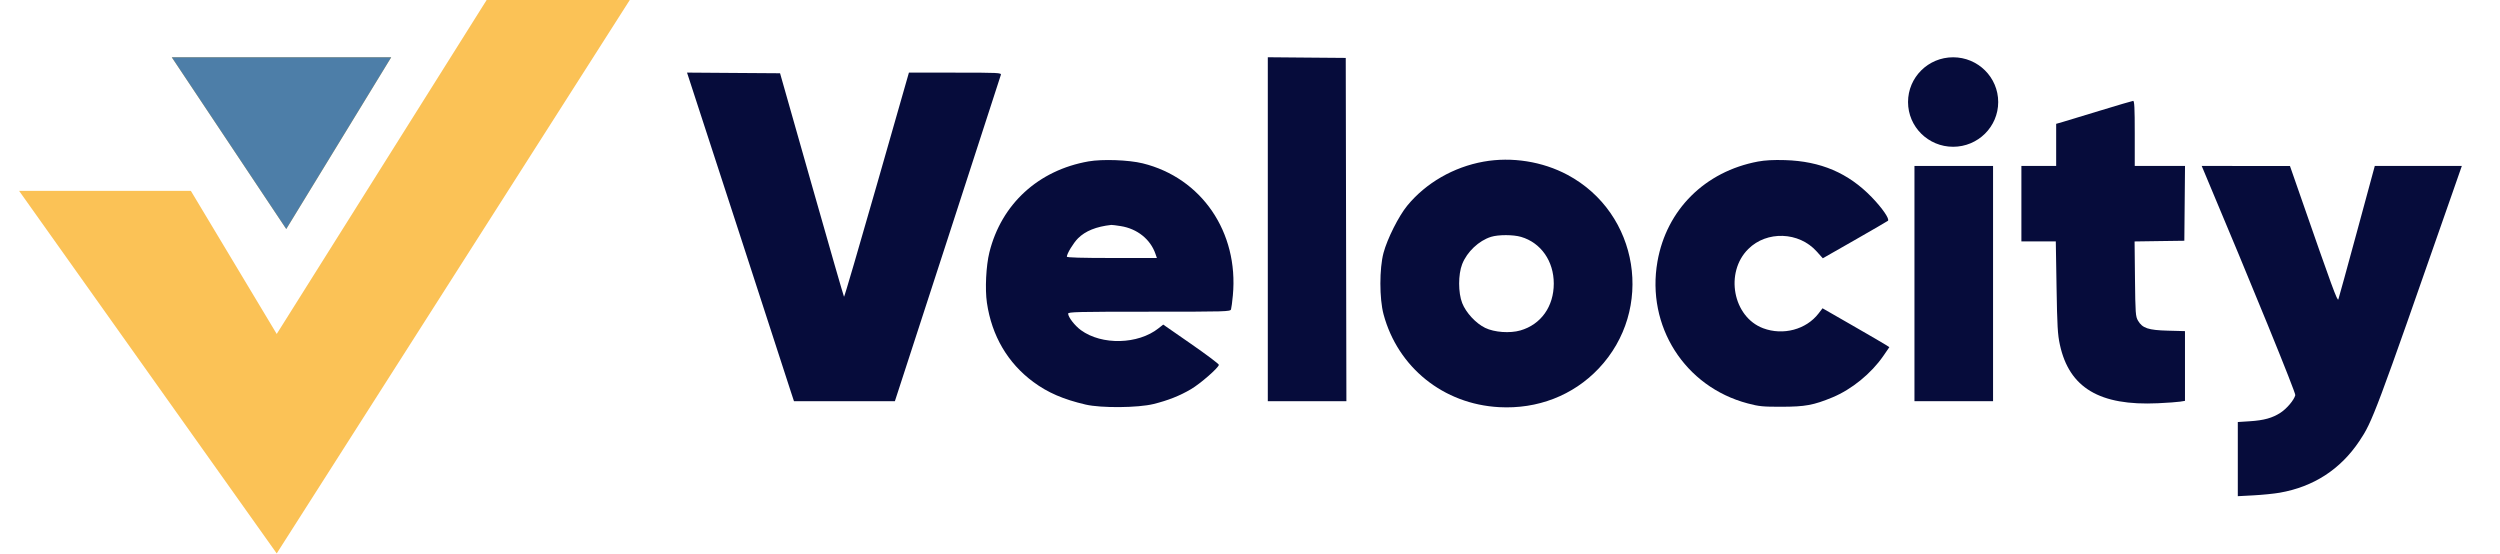
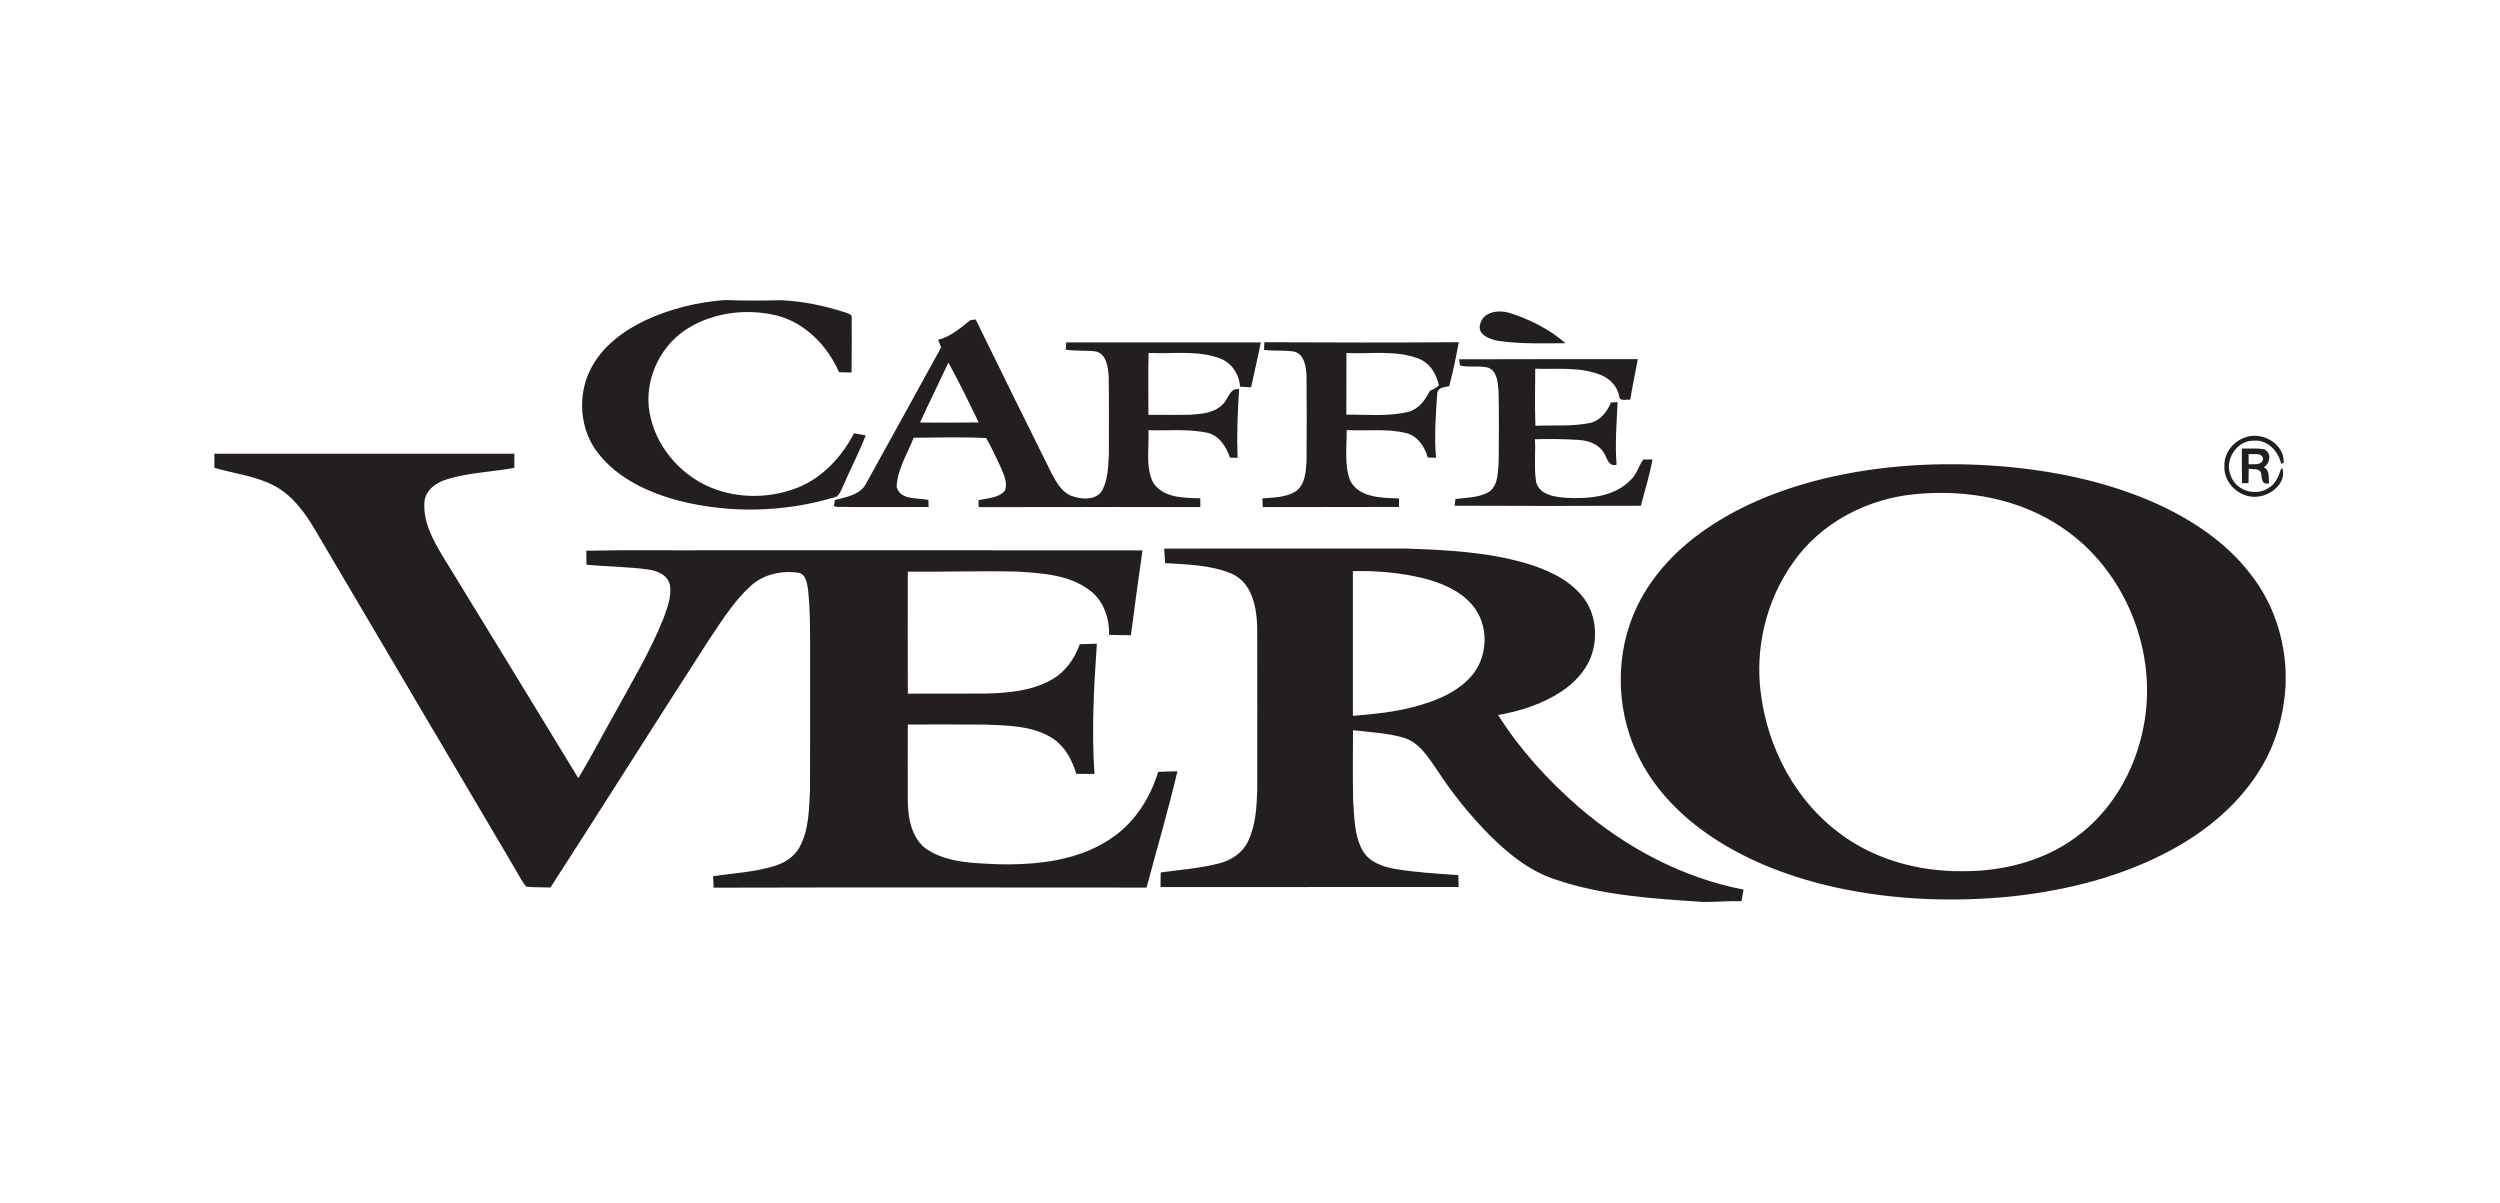
- <svg xmlns="http://www.w3.org/2000/svg" width="131" height="29" viewBox="0 0 131 29" fill="none">
-   <path d="M20.5 3H9L15 12L20.5 3Z" fill="#FBC256" />
-   <path d="M10 10H1L14.5 29L33 0H25.5L14.5 17.5L10 10Z" fill="#FBC256" />
-   <path d="M20.5 3H9L15 12L20.5 3Z" fill="#4D7EA8" />
-   <path d="M104.706 5.347C104.706 6.642 103.648 7.691 102.343 7.691C101.038 7.691 99.981 6.642 99.981 5.347C99.981 4.052 101.038 3.002 102.343 3.002C103.648 3.002 104.706 4.052 104.706 5.347Z" fill="#060C3B" />
-   <path d="M100.318 14.859V21.022H102.377H104.436V14.859V8.696H102.377H100.318V14.859Z" fill="#060C3B" />
-   <path d="M110.072 5.788C109.181 6.061 108.293 6.33 108.098 6.387L107.743 6.489V7.593V8.696H106.832H105.921V10.672V12.649H106.822H107.724L107.763 15.043C107.796 17.082 107.822 17.531 107.937 18.06C108.425 20.32 110.021 21.273 113.076 21.13C113.577 21.107 114.101 21.069 114.24 21.046L114.493 21.005V19.178V17.351L113.599 17.327C112.569 17.3 112.262 17.197 112.031 16.802C111.904 16.584 111.893 16.433 111.873 14.61L111.852 12.652L113.155 12.633L114.459 12.615L114.477 10.656L114.495 8.696H113.178H111.861V6.988C111.861 5.662 111.842 5.281 111.776 5.286C111.73 5.29 110.963 5.516 110.072 5.788Z" fill="#060C3B" />
-   <path d="M115.475 8.947C117.992 14.92 120.304 20.587 120.274 20.707C120.21 20.959 119.836 21.405 119.506 21.622C119.08 21.902 118.63 22.027 117.885 22.074L117.261 22.114V24.057V26L118.088 25.956C118.542 25.932 119.158 25.87 119.456 25.818C121.23 25.508 122.636 24.598 123.629 23.115C124.32 22.083 124.444 21.753 128.503 10.12L129 8.696H126.719H124.439L123.509 12.126C122.997 14.012 122.557 15.614 122.53 15.686C122.483 15.812 122.21 15.069 120.513 10.187L119.994 8.698L117.682 8.697L115.369 8.696L115.475 8.947Z" fill="#060C3B" />
-   <path d="M92.118 8.465C89.341 8.986 87.328 10.987 86.851 13.703C86.257 17.086 88.277 20.264 91.577 21.138C92.181 21.298 92.369 21.316 93.366 21.314C94.591 21.312 95.031 21.231 96.019 20.823C97.027 20.406 98.05 19.573 98.685 18.653L99.002 18.192L98.848 18.091C98.764 18.035 97.976 17.576 97.098 17.071L95.501 16.154L95.292 16.426C94.644 17.269 93.435 17.592 92.389 17.2C90.806 16.607 90.369 14.281 91.609 13.048C92.58 12.081 94.263 12.14 95.191 13.173L95.515 13.534L97.191 12.578C98.113 12.051 98.894 11.598 98.927 11.57C99.029 11.482 98.635 10.908 98.079 10.333C96.851 9.064 95.406 8.447 93.534 8.39C92.933 8.372 92.487 8.396 92.118 8.465Z" fill="#060C3B" />
-   <path fill-rule="evenodd" clip-rule="evenodd" d="M77.741 8.47C76.169 8.751 74.716 9.588 73.742 10.774C73.291 11.323 72.694 12.511 72.496 13.251C72.277 14.075 72.278 15.646 72.497 16.467C73.245 19.254 75.636 21.177 78.555 21.335C80.568 21.445 82.43 20.723 83.767 19.314C86.7 16.223 85.89 11.171 82.141 9.164C80.826 8.46 79.215 8.206 77.741 8.47ZM81.418 14.859C81.418 13.68 80.745 12.719 79.705 12.413C79.296 12.292 78.516 12.291 78.133 12.41C77.492 12.609 76.871 13.195 76.618 13.841C76.406 14.382 76.406 15.337 76.619 15.881C76.817 16.385 77.334 16.943 77.821 17.18C78.304 17.415 79.119 17.474 79.669 17.315C80.748 17.003 81.418 16.061 81.418 14.859Z" fill="#060C3B" />
-   <path d="M66.433 12.011V21.022H68.492H70.551L70.534 12.029L70.517 3.035L68.475 3.018L66.433 3V12.011Z" fill="#060C3B" />
-   <path fill-rule="evenodd" clip-rule="evenodd" d="M57.039 8.457C54.409 8.919 52.475 10.692 51.845 13.218C51.669 13.926 51.609 15.148 51.715 15.868C51.97 17.6 52.805 19.023 54.148 20.016C54.907 20.576 55.723 20.929 56.89 21.2C57.701 21.389 59.633 21.372 60.448 21.17C61.207 20.982 61.822 20.738 62.409 20.392C62.904 20.101 63.868 19.257 63.868 19.116C63.868 19.07 63.212 18.576 62.41 18.02L60.952 17.008L60.706 17.203C59.634 18.053 57.736 18.099 56.64 17.3C56.32 17.067 55.971 16.616 55.971 16.435C55.971 16.345 56.461 16.333 60.219 16.333C64.289 16.333 64.468 16.328 64.506 16.209C64.528 16.141 64.571 15.812 64.602 15.477C64.91 12.166 62.965 9.319 59.876 8.559C59.148 8.379 57.763 8.33 57.039 8.457ZM60.546 13.302C60.282 12.538 59.594 11.987 58.729 11.848C58.493 11.81 58.269 11.782 58.232 11.786C57.448 11.871 56.872 12.103 56.487 12.489C56.245 12.732 55.903 13.294 55.903 13.45C55.903 13.496 56.684 13.519 58.262 13.519H60.621L60.546 13.302Z" fill="#060C3B" />
-   <path d="M36 3.804C36.126 4.182 37.538 8.51 38.86 12.582C40.181 16.653 41.339 20.218 41.433 20.503L41.604 21.022L44.248 21.022L46.892 21.022L49.653 12.531C51.172 7.861 52.428 3.988 52.445 3.923C52.475 3.813 52.328 3.806 50.052 3.806H47.627L45.943 9.695C45.017 12.934 44.245 15.57 44.227 15.552C44.209 15.535 43.447 12.892 42.535 9.68L40.875 3.839L38.437 3.822L36 3.804Z" fill="#060C3B" />
+ <svg xmlns="http://www.w3.org/2000/svg" viewBox="18.085 -6.111 359.021 172.62">
+   <path fill="#231f20" fill-rule="evenodd" d="M110.822 39.863c3.554-1.647 7.425-2.591 11.325-2.885 2.703.1 5.41.087 8.113.026 3.131.134 6.225.797 9.203 1.748.39.167 1.089.268.933.87.012 2.585.015 5.176-.019 7.761-.594-.014-1.193-.02-1.788-.034-1.685-3.81-4.871-7.131-9.006-8.162-4.168-.997-8.793-.475-12.504 1.728-3.885 2.276-6.231 6.856-5.833 11.342.494 4.761 3.688 9.033 7.916 11.182 4.142 2.096 9.191 2.169 13.485.475 3.584-1.433 6.321-4.432 8.087-7.8.558.1 1.116.201 1.678.301-.967 2.491-2.213 4.854-3.269 7.305-.324.656-.547 1.553-1.42 1.64-7.154 2.116-14.896 2.264-22.131.442-4.379-1.171-8.797-3.187-11.634-6.856-2.647-3.388-2.989-8.296-1.037-12.092 1.651-3.221 4.689-5.477 7.901-6.991Zm119.828.556c.454-1.801 2.688-2.062 4.194-1.6 2.916.924 5.752 2.33 8.058 4.359-3.198.013-6.433.134-9.604-.335-1.186-.194-3.123-.85-2.648-2.424Zm-77.843 2.27c1.815-.462 3.216-1.701 4.64-2.826.19-.02.565-.066.756-.093 3.554 7.278 7.146 14.536 10.745 21.787.766 1.487 1.654 3.228 3.417 3.676 1.364.435 3.324.435 4.064-1.031.762-1.533.799-3.301.896-4.975-.004-3.783.045-7.572-.026-11.356-.116-1.305-.302-3.14-1.841-3.508-1.432-.188-2.885-.034-4.313-.261.015-.255.044-.777.06-1.038 9.313 0 18.624.013 27.938 0-.406 2.156-.945 4.292-1.383 6.441-.532-.02-1.06-.047-1.588-.08-.119-1.835-1.294-3.556-3.068-4.131-3.234-1.139-6.722-.543-10.075-.723-.067 2.966-.023 5.932-.023 8.891 2.008-.006 4.015.041 6.023-.02 1.588-.107 3.362-.221 4.566-1.406.897-.723.974-2.437 2.436-2.27-.216 3.288-.339 6.582-.223 9.876-.272-.006-.818-.026-1.09-.033-.539-1.634-1.614-3.274-3.424-3.609-2.725-.536-5.525-.241-8.281-.328.131 2.504-.479 5.236.692 7.566 1.462 2.169 4.41 2.149 6.748 2.216.004.415.008.837.012 1.252-10.612.007-21.22-.02-31.831.014-.008-.255-.023-.757-.03-1.005 1.294-.288 2.867-.281 3.796-1.366.443-1.191-.212-2.403-.658-3.481-.666-1.366-1.264-2.766-2.038-4.071-3.461-.174-6.945-.074-10.411-.04-.896 2.303-2.331 4.512-2.442 7.037.468 1.955 3.03 1.566 4.558 1.888.008.254.026.763.034 1.018-4.436-.02-8.875.053-13.311-.027l-.294-.141c.041-.207.115-.629.156-.843 1.625-.429 3.621-.703 4.476-2.377 3.607-6.502 7.184-13.01 10.768-19.525-.107-.274-.323-.823-.431-1.098Zm1.477 3.268c-1.34 2.879-2.756 5.724-4.079 8.61 2.806.014 5.618.034 8.425-.013-1.391-2.893-2.8-5.779-4.346-8.597Zm45.375-2.92c9.303.047 18.61.06 27.916-.006-.379 2.122-.825 4.238-1.367 6.314-.633.16-1.499.14-1.715.91-.216 3.12-.454 6.254-.182 9.374-.398-.013-.792-.027-1.186-.04-.45-1.587-1.487-3.154-3.191-3.529-2.766-.656-5.64-.241-8.451-.415.023 2.417-.36 4.948.488 7.251 1.305 2.518 4.569 2.485 7.023 2.572-.004.408-.004.816-.004 1.218-6.518.04-13.039 0-19.558.02-.014-.308-.048-.93-.063-1.238 1.618-.141 3.373-.128 4.796-1.011 1.35-.978 1.455-2.799 1.548-4.326.033-4.104.041-8.215 0-12.313-.078-1.272-.287-2.953-1.681-3.422-1.454-.254-2.953-.067-4.418-.261.012-.274.034-.823.045-1.098Zm11.787 1.547c-.014 2.946.008 5.899-.014 8.852 2.948-.027 5.956.294 8.849-.389 1.528-.375 2.48-1.707 3.141-3.033.465-.201.93-.415 1.302-.777-.354-1.647-1.305-3.274-2.968-3.863-3.29-1.245-6.878-.623-10.31-.79Zm16.17.904c8.559-.04 17.115-.014 25.674-.02-.353 1.948-.781 3.877-1.085 5.825-.529-.094-1.525.308-1.584-.489-.261-1.473-1.399-2.611-2.77-3.113-2.96-1.152-6.195-.744-9.292-.851-.026 2.732-.067 5.464.022 8.189 2.636-.107 5.317.134 7.912-.415 1.458-.355 2.373-1.62 2.945-2.926.238-.007.71-.033.948-.047-.134 3-.39 5.999-.148 8.999-1.279.288-1.35-1.091-1.901-1.841-.758-1.185-2.205-1.641-3.536-1.734-2.093-.134-4.19-.148-6.283-.101.104 2.042-.156 4.105.168 6.133.472 1.868 2.676 2.163 4.29 2.277 3.239.181 6.983-.107 9.34-2.618.852-.784 1.089-1.975 1.755-2.873.331 0 .993-.006 1.324-.013-.383 2.263-1.116 4.433-1.662 6.649-8.92.033-17.84.04-26.756-.007.029-.241.093-.723.126-.957 1.651-.241 3.481-.168 4.934-1.105 1.272-1.051 1.134-2.873 1.275-4.359.016-3.334.064-6.682-.022-10.017-.119-1.205-.152-2.872-1.498-3.388-1.32-.341-2.718.02-4.042-.308-.033-.221-.1-.669-.134-.89Zm109.909 15.353c-.116-2.625 2.547-4.821 5.101-4.299 1.819.295 3.588 1.895 3.395 3.857-.086.02-.261.06-.346.08-.409-1.781-1.9-3.421-3.844-3.307-2.54-.114-4.418 2.852-3.351 5.129.777 2.082 3.592 2.905 5.407 1.653 1.008-.582 1.446-1.707 1.784-2.758l.197-.02c.562 1.955-1.42 3.669-3.208 3.977-2.562.562-5.269-1.681-5.135-4.312Zm2.506-2.538c1.063.034 2.145-.087 3.198.107 1.126.482.877 2.036-.045 2.605.926.362.647 1.513.762 2.283-1.167.268-1.004-.81-1.186-1.573-.323-.643-1.175-.389-1.736-.523-.019.69-.03 1.38-.041 2.069h-.923c-.041-1.66-.018-3.314-.029-4.968Zm.967.784c.004.368.01 1.111.014 1.479.726-.067 1.908.228 2.075-.783-.186-1.011-1.402-.569-2.089-.696ZM48.87 59.046c14.364.007 28.726.007 43.09 0-.004.677-.004 1.353-.011 2.029-3.183.596-6.474.67-9.589 1.614-1.566.442-3.224 1.567-3.325 3.348-.193 2.819 1.242 5.417 2.648 7.76 6.484 10.606 12.999 21.202 19.449 31.832 1.767-2.867 3.287-5.875 4.957-8.797 2.543-4.669 5.328-9.242 7.298-14.19.525-1.5 1.164-3.08.915-4.687-.275-1.48-1.841-2.109-3.175-2.29-2.923-.395-5.882-.402-8.816-.676-.011-.67-.022-1.346-.03-2.016 6.117-.12 12.237-.026 18.353-.06 20.509.007 41.019-.013 61.524.014-.565 4.057-1.152 8.115-1.666 12.179-1.044.007-2.089-.007-3.13-.047.059-2.41-.811-4.935-2.793-6.408-2.978-2.243-6.885-2.457-10.466-2.678-5.217-.114-10.433.054-15.65.013-.004 5.839-.022 11.678.007 17.516 3.741-.027 7.481.007 11.222-.013 3.123-.094 6.384-.348 9.184-1.862 2.074-1.064 3.521-3.053 4.291-5.222.814-.034 1.628-.054 2.446-.074-.428 6.22-.773 12.468-.342 18.703-.877-.007-1.747-.011-2.617-.015-.618-2.16-1.819-4.261-3.845-5.365-2.763-1.562-6.046-1.569-9.128-1.706-3.74-.034-7.477-.008-11.218-.012 0 3.748-.022 7.496.003 11.243.06 2.499.659 5.374 2.927 6.805 2.915 1.796 6.477 1.852 9.79 2.012 5.848.152 12.14-.495 16.991-4.061 3.068-2.238 5.143-5.607 6.247-9.199.918-.047 1.844-.063 2.766-.085-1.327 5.603-2.952 11.136-4.436 16.702-20.725-.008-41.446-.041-62.171.015-.029-.55-.055-1.101-.081-1.651 2.892-.413 5.837-.591 8.656-1.409 1.532-.443 3.012-1.339 3.778-2.785 1.345-2.506 1.349-5.44 1.487-8.214.029-6.443.004-12.887.01-19.331-.004-3.193.049-6.401-.315-9.588-.16-.81-.294-1.942-1.227-2.223-2.432-.401-5.109.154-6.964 1.848-2.44 2.203-4.176 5.042-6.005 7.74-7.641 11.832-15.133 23.763-22.777 35.594-1.161-.056-2.324-.003-3.477-.133-.64-.748-1.056-1.652-1.562-2.488-9.6-16.282-19.219-32.551-28.812-48.841-1.439-2.424-3.197-4.821-5.722-6.2-2.699-1.447-5.789-1.768-8.689-2.618v-2.023Zm231.191 3.563c8.273-1.982 16.869-2.431 25.335-1.768 7.534.623 15.055 2.163 22.001 5.202 5.365 2.384 10.462 5.739 14.028 10.479 3.049 3.93 4.692 8.845 4.897 13.807v2.028c-.256 4.133-1.369 8.245-3.529 11.796-3.019 5.068-7.692 8.972-12.831 11.768-7.102 3.866-15.085 5.856-23.082 6.711-8.351.829-16.844.506-25.053-1.275-6.366-1.398-12.597-3.704-18.025-7.355-4.165-2.803-7.838-6.477-10.162-10.957-3.317-6.317-3.723-14.102-1.052-20.718 1.877-4.647 5.246-8.563 9.228-11.55 5.38-4.037 11.742-6.588 18.245-8.168Zm13.284 2.223c-7.008.595-13.831 4.111-17.85 9.969-3.804 5.397-5.421 12.267-4.521 18.802.996 7.72 4.923 15.179 11.199 19.882 5.026 3.823 11.418 5.574 17.683 5.514 5.693.045 11.534-1.39 16.196-4.759 5.21-3.721 8.634-9.619 9.835-15.858 2.209-10.765-2.569-22.67-11.738-28.776-6.046-4.098-13.62-5.437-20.804-4.774Zm-108.079 7.84c11.549-.027 23.098-.007 34.643-.007 5.756.188 11.578.476 17.147 2.063 3.016.89 6.098 2.203 8.169 4.673 2.03 2.377 2.406 5.886 1.347 8.772-.792 2.135-2.451 3.829-4.321 5.068-2.71 1.769-5.849 2.773-9.02 3.331 3.108 4.934 7.086 9.288 11.463 13.124 6.774 5.86 14.943 10.237 23.781 11.947-.104.554-.205 1.112-.301 1.666-1.837-.06-3.67.126-5.503.111-7.183-.487-14.508-.907-21.368-3.279-3.536-1.179-6.496-3.558-9.117-6.139-2.941-2.93-5.547-6.187-7.812-9.663-1.242-1.8-2.528-3.875-4.756-4.525-2.349-.673-4.814-.781-7.231-1.056-.015 3.342-.045 6.685.018 10.028.182 2.446.138 5.06 1.372 7.265.937 1.617 2.819 2.297 4.562 2.61 3.031.52 6.11.68 9.174.903.018.57.033 1.139.051 1.707-14.27.007-28.544-.007-42.818.007.003-.702.015-1.401.026-2.1 2.796-.38 5.629-.588 8.37-1.29 1.721-.435 3.357-1.487 4.146-3.124 1.126-2.298 1.264-4.919 1.346-7.432.003-7.82.022-15.638-.008-23.451-.078-2.833-.748-6.274-3.603-7.58-3.015-1.299-6.387-1.332-9.615-1.547-.059-.689-.108-1.386-.142-2.082Zm27.106 3.234v20.785c2.904-.235 5.823-.517 8.648-1.261 2.949-.762 5.964-1.908 8.11-4.157 2.703-2.779 2.918-7.653.323-10.573-1.784-2.062-4.421-3.12-7.001-3.783-3.294-.797-6.7-1.085-10.08-1.011Z" />
</svg>
